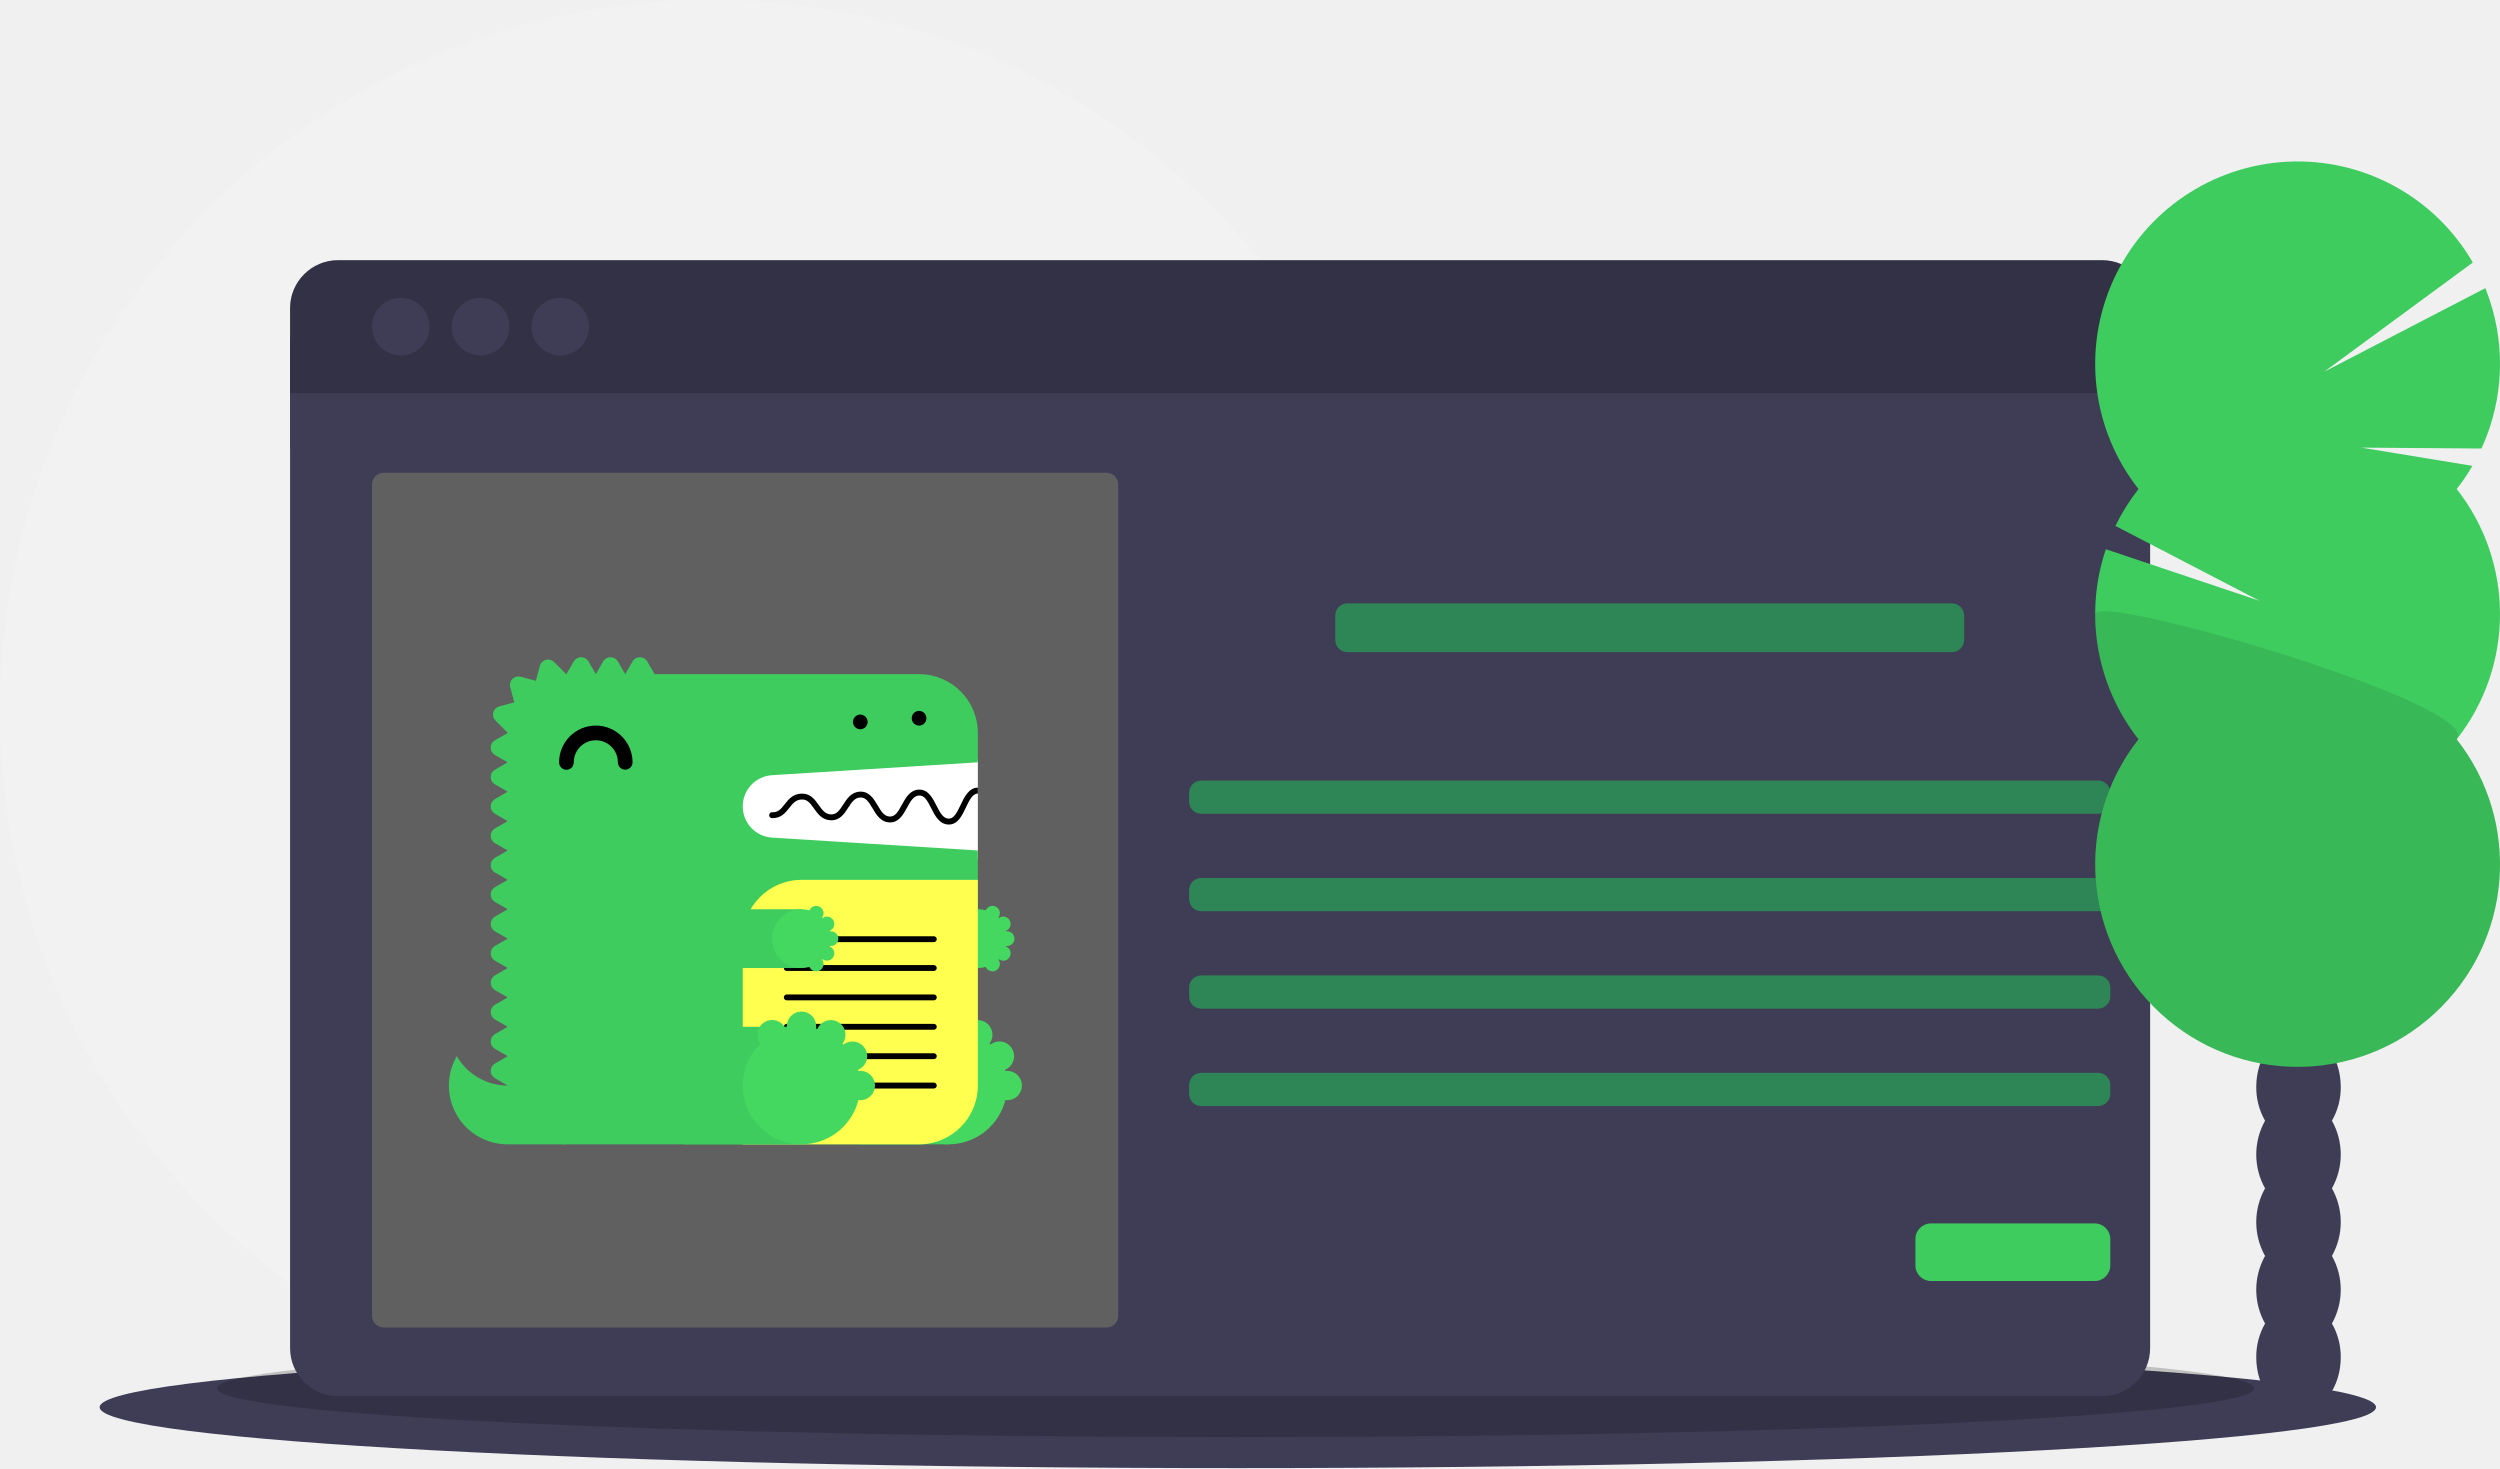
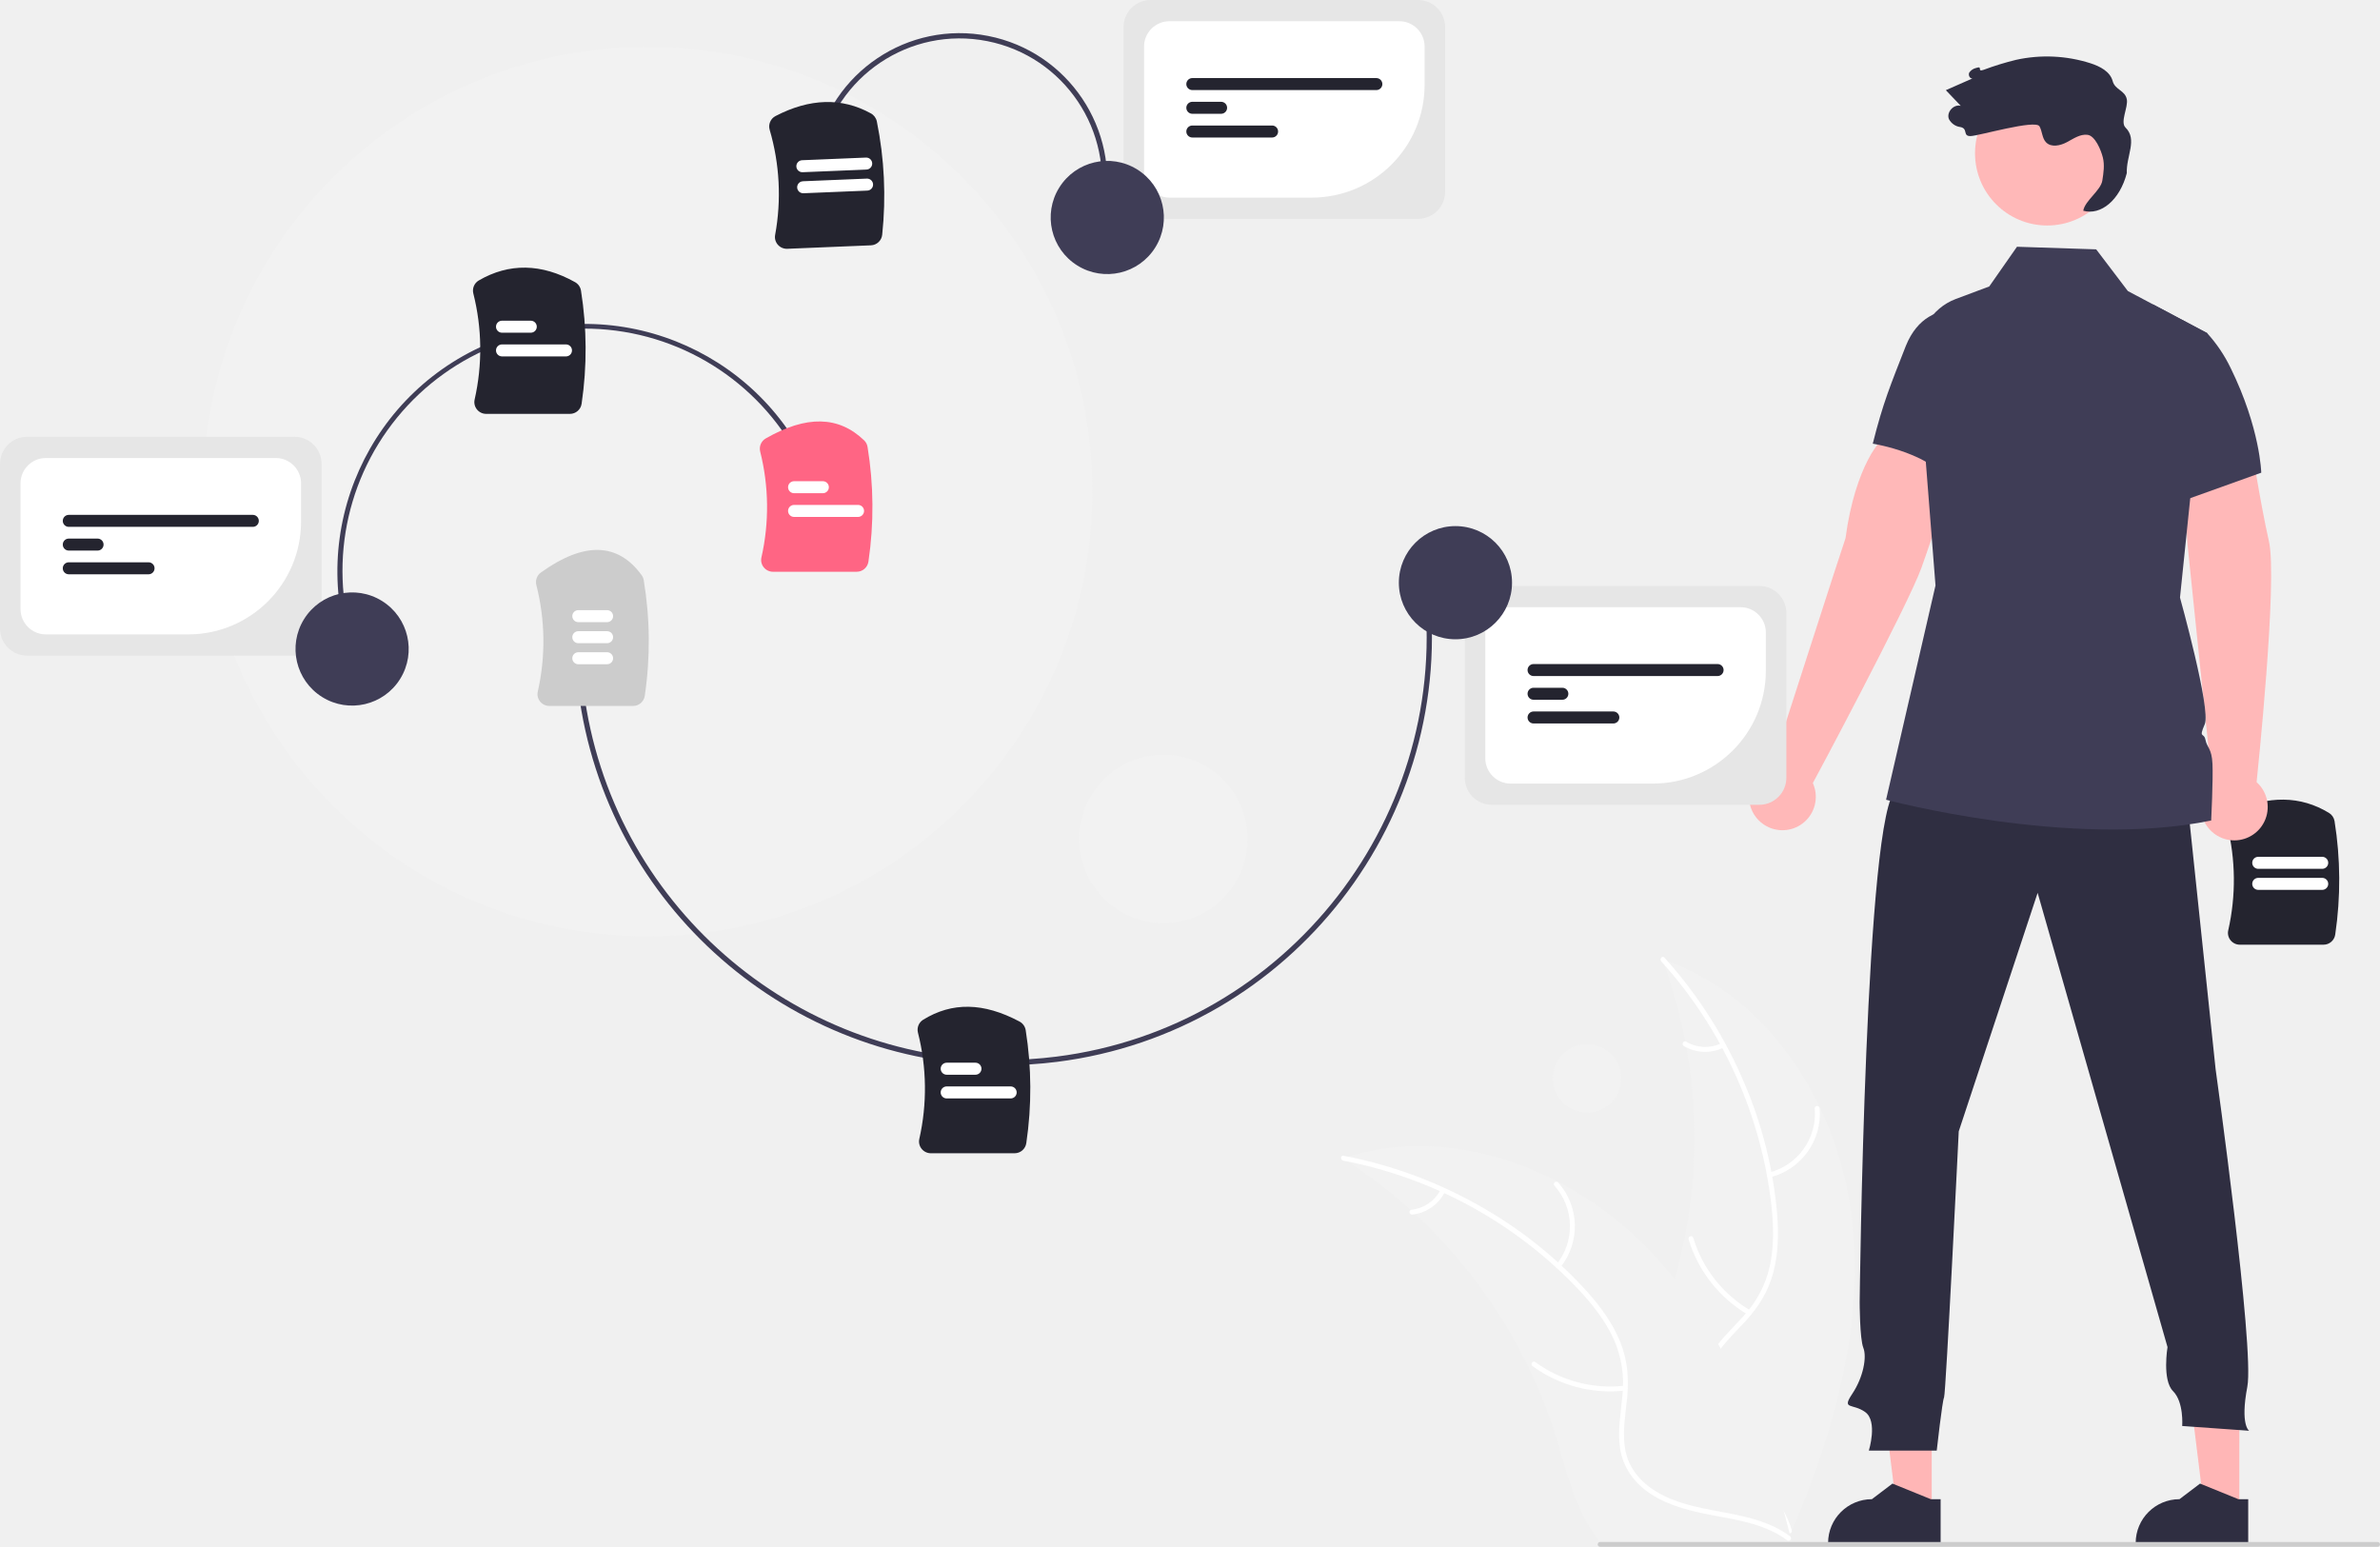
- <svg xmlns="http://www.w3.org/2000/svg" width="1129" height="663" viewBox="0 0 1129 663">
-   <circle cx="321" cy="321" r="321" fill="#f2f2f2" />
-   <ellipse cx="559" cy="635.5" rx="514" ry="27.5" fill="#3f3d56" />
-   <ellipse cx="558" cy="627" rx="460" ry="22" opacity="0.2" />
-   <rect x="131" y="152.5" width="840" height="50" fill="#3f3d56" />
-   <path d="M166.5,727.33A21.67,21.67,0,0,0,188.17,749H984.83A21.67,21.67,0,0,0,1006.5,727.33V296h-840Z" transform="translate(-35.5 -118.5)" fill="#3f3d56" />
-   <path d="M984.83,236H188.17A21.67,21.67,0,0,0,166.5,257.67V296h840V257.67A21.67,21.67,0,0,0,984.83,236Z" transform="translate(-35.5 -118.5)" fill="#3f3d56" />
-   <path d="M984.83,236H188.17A21.67,21.67,0,0,0,166.5,257.67V296h840V257.67A21.67,21.67,0,0,0,984.83,236Z" transform="translate(-35.5 -118.5)" opacity="0.2" />
-   <circle cx="181" cy="147.5" r="13" fill="#3f3d56" />
-   <circle cx="217" cy="147.5" r="13" fill="#3f3d56" />
-   <circle cx="253" cy="147.5" r="13" fill="#3f3d56" />
-   <rect x="168" y="213.5" width="337" height="386" rx="5.335" fill="#606060" />
-   <rect x="603" y="272.5" width="284" height="22" rx="5.476" fill="#2e8555" />
-   <rect x="537" y="352.5" width="416" height="15" rx="5.476" fill="#2e8555" />
-   <rect x="537" y="396.5" width="416" height="15" rx="5.476" fill="#2e8555" />
-   <rect x="537" y="440.5" width="416" height="15" rx="5.476" fill="#2e8555" />
-   <rect x="537" y="484.5" width="416" height="15" rx="5.476" fill="#2e8555" />
-   <rect x="865" y="552.5" width="88" height="26" rx="7.028" fill="#3ecc5f" />
-   <path d="M1088.603,624.616a30.114,30.114,0,0,0,3.983-15.266c0-13.797-8.544-24.981-19.083-24.981s-19.083,11.184-19.083,24.981a30.114,30.114,0,0,0,3.983,15.266,31.248,31.248,0,0,0,0,30.532,31.248,31.248,0,0,0,0,30.532,31.248,31.248,0,0,0,0,30.532,30.114,30.114,0,0,0-3.983,15.266c0,13.797,8.544,24.981,19.083,24.981s19.083-11.184,19.083-24.981a30.114,30.114,0,0,0-3.983-15.266,31.248,31.248,0,0,0,0-30.532,31.248,31.248,0,0,0,0-30.532,31.248,31.248,0,0,0,0-30.532Z" transform="translate(-35.5 -118.5)" fill="#3f3d56" />
-   <ellipse cx="1038.003" cy="460.318" rx="19.083" ry="24.981" fill="#3f3d56" />
-   <ellipse cx="1038.003" cy="429.786" rx="19.083" ry="24.981" fill="#3f3d56" />
-   <path d="M1144.939,339.345a91.611,91.611,0,0,0,7.107-10.461l-50.141-8.235,54.229.403a91.566,91.566,0,0,0,1.746-72.426l-72.754,37.741,67.097-49.321a91.413,91.413,0,1,0-150.971,102.298,91.458,91.458,0,0,0-10.425,16.669l65.087,33.814-69.4-23.292a91.46,91.46,0,0,0,14.738,85.837,91.406,91.406,0,1,0,143.689,0,91.418,91.418,0,0,0,0-113.029Z" transform="translate(-35.5 -118.5)" fill="#3ecc5f" fill-rule="evenodd" />
-   <path d="M981.688,395.859a91.013,91.013,0,0,0,19.561,56.514,91.406,91.406,0,1,0,143.689,0C1157.19,436.821,981.688,385.6,981.688,395.859Z" transform="translate(-35.5 -118.5)" opacity="0.1" />
-   <path d="M365.62,461.436H477.094v45.12H365.62Z" transform="translate(-35.5 -118.5)" fill="#fff" fill-rule="evenodd" />
-   <path d="M264.763,608.741a26.509,26.509,0,0,1-22.962-13.271,26.51,26.51,0,0,0,22.962,39.812H291.304V608.741Z" transform="translate(-35.5 -118.5)" fill="#3ecc5f" fill-rule="evenodd" />
-   <path d="M384.172,468.571l92.922-5.807V449.493a26.541,26.541,0,0,0-26.541-26.541H331.116l-3.318-5.746a3.83,3.83,0,0,0-6.635,0l-3.318,5.746-3.318-5.746a3.83,3.83,0,0,0-6.635,0l-3.318,5.746L301.257,417.205a3.83,3.83,0,0,0-6.635,0L291.304,422.951c-.029,0-.056.004-.086.004l-5.497-5.495a3.829,3.829,0,0,0-6.407,1.717l-1.817,6.773L270.607,424.103a3.83,3.83,0,0,0-4.691,4.693l1.845,6.891-6.771,1.814a3.832,3.832,0,0,0-1.72,6.41l5.497,5.497c0,.028-.004.056-.004.085l-5.746,3.318a3.83,3.83,0,0,0,0,6.635l5.746,3.318L259.016,466.081a3.83,3.83,0,0,0,0,6.635l5.746,3.318-5.746,3.318a3.83,3.83,0,0,0,0,6.635l5.746,3.318-5.746,3.318a3.83,3.83,0,0,0,0,6.635l5.746,3.318-5.746,3.318a3.83,3.83,0,0,0,0,6.635l5.746,3.318-5.746,3.318a3.83,3.83,0,0,0,0,6.635l5.746,3.318-5.746,3.318a3.83,3.83,0,0,0,0,6.635l5.746,3.318-5.746,3.318a3.83,3.83,0,0,0,0,6.635l5.746,3.318L259.016,558.976a3.83,3.83,0,0,0,0,6.635l5.746,3.318-5.746,3.318a3.83,3.83,0,0,0,0,6.635l5.746,3.318-5.746,3.318a3.83,3.83,0,0,0,0,6.635l5.746,3.318-5.746,3.318a3.83,3.83,0,0,0,0,6.635l5.746,3.318A26.541,26.541,0,0,0,291.304,635.283H450.553A26.541,26.541,0,0,0,477.094,608.741V502.575l-92.922-5.807a14.126,14.126,0,0,1,0-28.198" transform="translate(-35.5 -118.5)" fill="#3ecc5f" fill-rule="evenodd" />
-   <path d="M424.011,635.283h39.812V582.2H424.011Z" transform="translate(-35.5 -118.5)" fill="#3ecc5f" fill-rule="evenodd" />
-   <path d="M490.365,602.106a6.602,6.602,0,0,0-.848.085c-.05-.199-.098-.399-.154-.599A6.627,6.627,0,1,0,482.806,590.21q-.22-.225-.445-.446a6.624,6.624,0,1,0-11.397-6.564c-.196-.056-.394-.102-.591-.153a6.64,6.64,0,1,0-13.101,0c-.196.05-.394.097-.591.153a6.628,6.628,0,1,0-11.397,6.564,26.528,26.528,0,1,0,44.231,25.528,6.621,6.621,0,1,0,.848-13.186" transform="translate(-35.5 -118.5)" fill="#44d860" fill-rule="evenodd" />
-   <path d="M437.282,555.658H477.094V529.117H437.282Z" transform="translate(-35.5 -118.5)" fill="#3ecc5f" fill-rule="evenodd" />
-   <path d="M490.365,545.705a3.318,3.318,0,0,0,0-6.635,3.411,3.411,0,0,0-.423.042c-.027-.1-.049-.199-.077-.299a3.319,3.319,0,0,0-1.278-6.379,3.282,3.282,0,0,0-2.001.687q-.109-.113-.223-.223a3.282,3.282,0,0,0,.671-1.983,3.318,3.318,0,0,0-6.37-1.299,13.271,13.271,0,1,0,0,25.541,3.318,3.318,0,0,0,6.37-1.299,3.282,3.282,0,0,0-.671-1.983q.113-.109.223-.223a3.282,3.282,0,0,0,2.001.687,3.318,3.318,0,0,0,1.278-6.379c.028-.098.05-.199.077-.299a3.413,3.413,0,0,0,.423.042" transform="translate(-35.5 -118.5)" fill="#44d860" fill-rule="evenodd" />
-   <path d="M317.845,466.081a3.318,3.318,0,0,1-3.318-3.318,9.953,9.953,0,1,0-19.906,0,3.318,3.318,0,1,1-6.635,0,16.588,16.588,0,1,1,33.177,0,3.318,3.318,0,0,1-3.318,3.318" transform="translate(-35.5 -118.5)" fill-rule="evenodd" />
-   <path d="M370.928,635.283h79.624A26.541,26.541,0,0,0,477.094,608.741v-92.895H397.47a26.541,26.541,0,0,0-26.541,26.541Z" transform="translate(-35.5 -118.5)" fill="#ffff50" fill-rule="evenodd" />
-   <path d="M457.214,556.985H390.808a1.327,1.327,0,0,1,0-2.654h66.407a1.327,1.327,0,0,1,0,2.654m0,26.541H390.808a1.327,1.327,0,1,1,0-2.654h66.407a1.327,1.327,0,0,1,0,2.654m0,26.541H390.808a1.327,1.327,0,1,1,0-2.654h66.407a1.327,1.327,0,0,1,0,2.654m0-66.107H390.808a1.327,1.327,0,0,1,0-2.654h66.407a1.327,1.327,0,0,1,0,2.654m0,26.295H390.808a1.327,1.327,0,0,1,0-2.654h66.407a1.327,1.327,0,0,1,0,2.654m0,26.541H390.808a1.327,1.327,0,0,1,0-2.654h66.407a1.327,1.327,0,0,1,0,2.654M477.094,474.191c-.016,0-.029-.008-.045-.007-4.101.139-6.041,4.241-7.753,7.86-1.786,3.782-3.168,6.241-5.432,6.167-2.507-.09-3.94-2.922-5.458-5.919-1.744-3.442-3.734-7.347-7.913-7.201-4.042.138-5.989,3.708-7.706,6.857-1.827,3.355-3.071,5.395-5.469,5.3-2.557-.093-3.916-2.395-5.489-5.06-1.753-2.967-3.78-6.304-7.878-6.189-3.973.137-5.925,3.165-7.648,5.839-1.822,2.827-3.099,4.549-5.527,4.447-2.618-.093-3.971-2.004-5.535-4.216-1.757-2.486-3.737-5.299-7.823-5.162-3.886.133-5.838,2.614-7.559,4.801-1.635,2.076-2.912,3.718-5.612,3.615a1.328,1.328,0,1,0-.096,2.654c4.004.134,6.032-2.389,7.793-4.628,1.562-1.985,2.91-3.699,5.564-3.789,2.556-.109,3.754,1.48,5.567,4.041,1.721,2.434,3.675,5.194,7.605,5.336,4.118.138,6.099-2.939,7.854-5.663,1.569-2.434,2.922-4.535,5.507-4.624,2.379-.089,3.675,1.792,5.501,4.885,1.721,2.916,3.671,6.219,7.68,6.365,4.147.143,6.15-3.477,7.895-6.682,1.512-2.771,2.938-5.388,5.466-5.476,2.379-.056,3.62,2.117,5.456,5.746,1.715,3.388,3.659,7.226,7.73,7.373l.224.004c4.066,0,5.996-4.081,7.704-7.689,1.512-3.198,2.942-6.211,5.397-6.334Z" transform="translate(-35.5 -118.5)" fill-rule="evenodd" />
-   <path d="M344.387,635.283h53.083V582.2H344.387Z" transform="translate(-35.5 -118.5)" fill="#3ecc5f" fill-rule="evenodd" />
-   <path d="M424.011,602.106a6.602,6.602,0,0,0-.848.085c-.05-.199-.098-.399-.154-.599A6.627,6.627,0,1,0,416.452,590.21q-.22-.225-.445-.446a6.624,6.624,0,1,0-11.397-6.564c-.196-.056-.394-.102-.591-.153a6.64,6.64,0,1,0-13.101,0c-.196.05-.394.097-.591.153a6.628,6.628,0,1,0-11.397,6.564,26.528,26.528,0,1,0,44.231,25.528,6.621,6.621,0,1,0,.848-13.186" transform="translate(-35.5 -118.5)" fill="#44d860" fill-rule="evenodd" />
-   <path d="M344.387,555.658h53.083V529.117H344.387Z" transform="translate(-35.5 -118.5)" fill="#3ecc5f" fill-rule="evenodd" />
-   <path d="M410.74,545.705a3.318,3.318,0,1,0,0-6.635,3.411,3.411,0,0,0-.423.042c-.027-.1-.049-.199-.077-.299a3.319,3.319,0,0,0-1.278-6.379,3.282,3.282,0,0,0-2.001.687q-.109-.113-.223-.223a3.282,3.282,0,0,0,.671-1.983,3.318,3.318,0,0,0-6.37-1.299,13.271,13.271,0,1,0,0,25.541,3.318,3.318,0,0,0,6.37-1.299,3.282,3.282,0,0,0-.671-1.983q.113-.109.223-.223a3.282,3.282,0,0,0,2.001.687,3.318,3.318,0,0,0,1.278-6.379c.028-.098.05-.199.077-.299a3.413,3.413,0,0,0,.423.042" transform="translate(-35.5 -118.5)" fill="#44d860" fill-rule="evenodd" />
-   <path d="M424.011,447.834a3.603,3.603,0,0,1-.65-.066,3.344,3.344,0,0,1-.624-.186,3.447,3.447,0,0,1-.572-.305,5.027,5.027,0,0,1-.504-.411,3.887,3.887,0,0,1-.41-.504,3.275,3.275,0,0,1-.557-1.845,3.602,3.602,0,0,1,.066-.65,3.826,3.826,0,0,1,.184-.624,3.489,3.489,0,0,1,.307-.571,3.197,3.197,0,0,1,.914-.916,3.447,3.447,0,0,1,.572-.305,3.344,3.344,0,0,1,.624-.186,3.069,3.069,0,0,1,1.301,0,3.223,3.223,0,0,1,1.194.491,5.028,5.028,0,0,1,.504.411,4.88,4.88,0,0,1,.411.504,3.382,3.382,0,0,1,.305.571,3.478,3.478,0,0,1,.252,1.274A3.364,3.364,0,0,1,426.36,446.865a5.027,5.027,0,0,1-.504.411,3.306,3.306,0,0,1-1.845.557m26.541-1.659a3.388,3.388,0,0,1-2.35-.969,5.042,5.042,0,0,1-.41-.504,3.275,3.275,0,0,1-.557-1.845,3.387,3.387,0,0,1,.967-2.349,5.026,5.026,0,0,1,.504-.411,3.447,3.447,0,0,1,.572-.305,3.343,3.343,0,0,1,.624-.186,3.07,3.07,0,0,1,1.301,0,3.224,3.224,0,0,1,1.194.491,5.026,5.026,0,0,1,.504.411,3.388,3.388,0,0,1,.969,2.349,3.726,3.726,0,0,1-.066.65,3.374,3.374,0,0,1-.186.624,4.715,4.715,0,0,1-.305.571,4.88,4.88,0,0,1-.411.504,5.026,5.026,0,0,1-.504.411,3.305,3.305,0,0,1-1.845.557" transform="translate(-35.5 -118.5)" fill-rule="evenodd" />
+ <svg xmlns="http://www.w3.org/2000/svg" data-name="Layer 1" width="904.512" height="587.861" viewBox="0 0 904.512 587.861">
+   <path d="M1030.782,515.097H998.979a4.501,4.501,0,0,1-3.535-1.703,4.408,4.408,0,0,1-.863-3.746,86.535,86.535,0,0,0-.42-40.004,4.471,4.471,0,0,1,2.422-5.131c13.284-6.218,25.483-6.056,36.257.48a4.527,4.527,0,0,1,2.143,3.151,141.552,141.552,0,0,1,.259,43.08A4.491,4.491,0,0,1,1030.782,515.097Z" transform="translate(-147.7441 -156.0694)" fill="#24242f" />
+   <path d="M1030.299,494.261h-24.318a2.281,2.281,0,0,1,0-4.562h24.318a2.281,2.281,0,0,1,0,4.562Z" transform="translate(-147.7441 -156.0694)" fill="#fff" />
+   <path d="M1030.299,486.261h-24.318a2.281,2.281,0,0,1,0-4.562h24.318a2.281,2.281,0,0,1,0,4.562Z" transform="translate(-147.7441 -156.0694)" fill="#fff" />
+   <circle cx="246.148" cy="186.839" r="169" fill="#f2f2f2" />
+   <circle cx="442.148" cy="318.839" r="32" fill="#f2f2f2" />
+   <circle cx="603.148" cy="409.839" r="13" fill="#f2f2f2" />
+   <path d="M851.266,617.04c-5.482-41.892-31.73-83.035-71.801-96.422a194.659,194.659,0,0,1,.846,133.644c-6.038,16.659-14.488,34.559-8.601,51.271,3.663,10.399,12.51,18.317,22.375,23.24,9.865,4.923,20.794,7.229,31.585,9.489l2.132,1.741C844.662,701.263,856.748,658.932,851.266,617.04Z" transform="translate(-147.7441 -156.0694)" fill="#f2f2f2" />
+   <path d="M779.073,521.413A166.381,166.381,0,0,1,821.034,614.785c.774,7.452.912,15.079-.671,22.439A41.094,41.094,0,0,1,810.264,656.349c-4.574,5.091-9.843,9.768-13.1,15.882-3.433,6.444-3.52,13.742-1.098,20.549,2.963,8.328,8.743,15.094,14.624,21.515,6.53,7.129,13.426,14.43,16.243,23.918.341,1.15,2.105.553,1.764-.595-4.901-16.508-21.016-25.8-28.768-40.647-3.617-6.928-5.168-14.988-1.866-22.347,2.888-6.435,8.316-11.263,12.992-16.378,4.91-5.37,8.663-11.252,10.571-18.333,1.951-7.243,2.112-14.891,1.532-22.33a161.419,161.419,0,0,0-12.103-48.977,169.331,169.331,0,0,0-30.76-48.598c-.802-.886-2.02.524-1.223,1.404Z" transform="translate(-147.7441 -156.0694)" fill="#fff" />
+   <path d="M820.46,603.52a24.962,24.962,0,0,0,18.834-26.27c-.103-1.194-1.962-1.09-1.86.105a23.115,23.115,0,0,1-17.569,24.401c-1.164.285-.562,2.047.595,1.764Z" transform="translate(-147.7441 -156.0694)" fill="#fff" />
+   <path d="M812.923,654.074a48.113,48.113,0,0,1-21.662-27.571c-.345-1.148-2.109-.552-1.764.595a50.045,50.045,0,0,0,22.6,28.645c1.036.606,1.858-1.066.827-1.668Z" transform="translate(-147.7441 -156.0694)" fill="#fff" />
+   <path d="M801.933,552.547a14.13,14.13,0,0,1-13.394-.594c-1.028-.619-1.848,1.054-.827,1.668a15.834,15.834,0,0,0,14.816.69.962.962,0,0,0,.585-1.18.936.936,0,0,0-1.18-.585Z" transform="translate(-147.7441 -156.0694)" fill="#fff" />
+   <path d="M658.067,596.282c.631.405,1.262.809,1.894,1.229a186.083,186.083,0,0,1,23.911,18.423c.585.515,1.17,1.046,1.739,1.576a196.173,196.173,0,0,1,42.977,58.047,190.508,190.508,0,0,1,10.608,26.932c3.932,12.752,7.181,26.891,14.87,37.293a32.684,32.684,0,0,0,2.566,3.127l68.88-.441c.156-.08.313-.143.47-.223l2.751.108c-.114-.486-.242-.989-.356-1.475-.065-.282-.145-.565-.21-.847-.048-.188-.097-.377-.129-.549-.016-.063-.032-.125-.048-.173-.033-.173-.081-.33-.114-.486q-1.064-4.213-2.191-8.425c-0-.016-0-.016-.016-.031-5.779-21.384-13.395-42.473-23.969-61.736-.318-.579-.636-1.175-.986-1.754a181.788,181.788,0,0,0-16.487-24.663,160.709,160.709,0,0,0-10.781-12.174,133.641,133.641,0,0,0-33.602-24.836c-24.788-12.886-53.422-17.7-79.773-9.563C659.4,595.849,658.741,596.057,658.067,596.282Z" transform="translate(-147.7441 -156.0694)" fill="#f2f2f2" />
+   <path d="M658.227,597.155A166.381,166.381,0,0,1,747.947,646.444c5.105,5.484,9.806,11.491,12.974,18.321a41.094,41.094,0,0,1,3.452,21.35c-.587,6.819-1.978,13.725-.897,20.568,1.139,7.212,5.463,13.092,11.495,17.068,7.38,4.865,16.068,6.788,24.63,8.374,9.506,1.76,19.408,3.438,27.37,9.318.965.712,2.014-.826,1.05-1.537-13.853-10.23-32.314-7.946-47.442-15.134-7.059-3.354-13.151-8.855-14.944-16.719-1.569-6.877-.141-14,.513-20.899.687-7.244.143-14.2-2.597-21.002-2.803-6.958-7.279-13.162-12.222-18.752a161.419,161.419,0,0,0-39.151-31.819A169.331,169.331,0,0,0,658.358,595.297c-1.174-.225-1.297,1.634-.131,1.858Z" transform="translate(-147.7441 -156.0694)" fill="#fff" />
+   <path d="M740.707,637.795a24.962,24.962,0,0,0-.779-32.314c-.801-.891-2.223.311-1.422,1.203a23.115,23.115,0,0,1,.663,30.061c-.758.928.784,1.973,1.537,1.05Z" transform="translate(-147.7441 -156.0694)" fill="#fff" />
+   <path d="M765.126,682.697a48.113,48.113,0,0,1-33.896-8.972c-.967-.709-2.017.829-1.05,1.537A50.045,50.045,0,0,0,765.47,684.527c1.192-.14.841-1.969-.344-1.83Z" transform="translate(-147.7441 -156.0694)" fill="#fff" />
+   <path d="M695.224,608.25a14.13,14.13,0,0,1-11.052,7.59c-1.194.125-.841,1.954.344,1.83a15.834,15.834,0,0,0,12.245-8.37.962.962,0,0,0-.243-1.294.936.936,0,0,0-1.294.243Z" transform="translate(-147.7441 -156.0694)" fill="#fff" />
+   <path d="M988.435,453.319l-9.315-90.164-2.459-37.108,26.072-4.714s3.904,25.51,7.32,40.481c3.371,14.773-4.49,89.526-4.698,91.498a12.685,12.685,0,1,1-16.92.008Z" transform="translate(-147.7441 -156.0694)" fill="#ffb8b8" />
+   <polygon points="734.148 574.092 720.884 574.092 714.574 522.932 734.15 522.933 734.148 574.092" fill="#ffb6b6" />
+   <path d="M885.274,743.019l-42.768-.002v-.541a16.647,16.647,0,0,1,16.646-16.646h.001l7.812-5.927,14.576,5.928,3.733 0Z" transform="translate(-147.7441 -156.0694)" fill="#2f2e41" />
+   <polygon points="851.045 574.092 837.782 574.092 831.472 522.932 851.048 522.933 851.045 574.092" fill="#ffb6b6" />
+   <path d="M1002.172,743.019l-42.768-.002v-.541a16.647,16.647,0,0,1,16.646-16.646h.001l7.812-5.927,14.576,5.928,3.733 0Z" transform="translate(-147.7441 -156.0694)" fill="#2f2e41" />
+   <path d="M978.616,456.351,989.772,562.331s14.851,106.117,12.062,120.759.697,16.734.697,16.734l-25.448-1.812s.697-9.064-3.486-13.248-2.092-16.734-2.092-16.734L922.14,495.396l-29.981,90.641s-4.881,99.706-5.578,101.1-2.789,20.22-2.789,20.22h-25.798s3.486-11.156-1.395-14.642-9.064-.697-4.881-6.972,5.578-13.945,4.183-17.431-1.395-17.431-1.395-17.431,2.092-188.255,13.945-194.53S978.616,456.351,978.616,456.351Z" transform="translate(-147.7441 -156.0694)" fill="#2f2e41" />
+   <circle cx="778.04" cy="58.259" r="27.439" fill="#ffb8b8" />
+   <path d="M1007.129,335.717l-26.986,9.678-8.219,2.945-5.999-76.627,20.589,10.92a.431.431,0,0,1,.091.09,55.716,55.716,0,0,1,8.863,13.149C1006.757,318.825,1007.129,335.717,1007.129,335.717Z" transform="translate(-147.7441 -156.0694)" fill="#3f3d56" />
+   <path d="M821.225,446.845s27.428-85.219,27.907-86.241c3.592-27.28,13.925-39.314,15.474-38.008l26.668,9.239s-7.932,25.119-13.303,40.039c-5.132,14.257-40.278,80.08-41.265,81.799a12.685,12.685,0,1,1-15.481-6.829Z" transform="translate(-147.7441 -156.0694)" fill="#ffb8b8" />
+   <path d="M904.084,276.648s-23.089-11.316-32.044,10.909c-5.865,14.988-8.642,21.526-12.558,37.138,0,0,23.535,3.531,31.082,16.831Z" transform="translate(-147.7441 -156.0694)" fill="#3f3d56" />
+   <path d="M988.099,467.902c-53.139,10.974-123.558-7.893-123.558-7.893L883.326,378.579l-6.679-85.218c-.816-10.421,5.12-20.19,14.354-23.651l12.75-4.776,10.539-15.088,30.103.988,12.034,15.84,9.497,5.038,20.589,10.92.091.045v.045l-6.461,62.672-3.897,37.788s11.835,42.5,9.406,48.136c-2.429,5.627-.317,2.909.272,5.917.589,3.009,2.392,3.199,2.664,9.125C988.869,452.279,988.099,467.902,988.099,467.902Z" transform="translate(-147.7441 -156.0694)" fill="#3f3d56" />
+   <path d="M955.55,204.557c-2.168-2.139,1.096-7.802.479-10.785-.707-3.42-4.476-3.52-5.375-6.895-.967-3.63-4.835-5.607-8.412-6.757a54.391,54.391,0,0,0-28.347-1.298,108.201,108.201,0,0,0-12.263,3.778c-2.768.974-.099-1.677-2.866-.703a4.345,4.345,0,0,0-2.595,1.722c-.498.941.173,2.445,1.22,2.255q-5.068,2.235-10.137,4.47,2.843,2.978,5.685,5.956c-2.694-.767-5.566,2.445-4.504,5.037a5.693,5.693,0,0,0,4.356,3.016c3.044.592.735,3.489,3.835,3.432s24.719-6.412,26.227-3.702c1.073,1.93.955,4.486,2.488,6.075,1.961,2.034,5.384,1.29,7.879-.034,2.495-1.324,5.026-3.144,7.834-2.827,2.931.331,5.147,5.747,5.869,8.607.722,2.86.266,5.869-.193,8.782-.603,3.826-6.644,7.653-7.247,11.479,6.704,1.854,13.895-4.045,16.546-14.303C955.765,215.379,960.17,209.116,955.55,204.557Z" transform="translate(-147.7441 -156.0694)" fill="#2f2e41" />
+   <path d="M528.991,560.913c-80.774.004-151.053-60.252-161.435-142.438l1.984-.251c10.254,81.171,79.677,140.684,159.452,140.688a161.36,161.36,0,0,0,20.273-1.279c87.986-11.115,150.524-91.739,139.409-179.725l1.984-.251c11.253,89.08-52.063,170.708-141.143,181.96A163.744,163.744,0,0,1,528.991,560.913Z" transform="translate(-147.7441 -156.0694)" fill="#3f3d56" />
+   <path d="M533.329,594.362H501.525a4.5,4.5,0,0,1-3.535-1.703,4.408,4.408,0,0,1-.863-3.746,86.516,86.516,0,0,0-.52-40.401,4.477,4.477,0,0,1,1.951-4.874c11.002-6.816,22.983-6.603,36.628.652a4.551,4.551,0,0,1,2.368,3.275,141.562,141.562,0,0,1,.234,42.924A4.491,4.491,0,0,1,533.329,594.362Z" transform="translate(-147.7441 -156.0694)" fill="#24242f" />
+   <path d="M388.329,424.362H356.525a4.5,4.5,0,0,1-3.535-1.703,4.408,4.408,0,0,1-.863-3.746,86.49,86.49,0,0,0-.555-40.536,4.509,4.509,0,0,1,1.75-4.738c16.354-11.762,29.232-11.42,38.279,1.016a4.519,4.519,0,0,1,.792,1.91,141.54,141.54,0,0,1,.396,43.925A4.491,4.491,0,0,1,388.329,424.362Z" transform="translate(-147.7441 -156.0694)" fill="#ccc" />
+   <path d="M518.469,564.513H507.528a2.281,2.281,0,0,1,0-4.562h10.941a2.281,2.281,0,0,1,0,4.562Z" transform="translate(-147.7441 -156.0694)" fill="#fff" />
+   <path d="M531.846,573.526H507.528a2.281,2.281,0,0,1,0-4.562h24.318a2.281,2.281,0,0,1,0,4.562Z" transform="translate(-147.7441 -156.0694)" fill="#fff" />
+   <path d="M378.469,392.513H367.528a2.281,2.281,0,0,1,0-4.562h10.941a2.281,2.281,0,0,1,0,4.562Z" transform="translate(-147.7441 -156.0694)" fill="#fff" />
+   <path d="M378.469,400.513H367.528a2.281,2.281,0,0,1,0-4.562h10.941a2.281,2.281,0,0,1,0,4.562Z" transform="translate(-147.7441 -156.0694)" fill="#fff" />
+   <path d="M378.469,408.513H367.528a2.281,2.281,0,0,1,0-4.562h10.941a2.281,2.281,0,0,1,0,4.562Z" transform="translate(-147.7441 -156.0694)" fill="#fff" />
+   <path d="M816.37,461.935H714.705a10.288,10.288,0,0,1-10.277-10.277V389.042A10.288,10.288,0,0,1,714.705,378.765H816.37a10.288,10.288,0,0,1,10.277,10.277v62.616A10.288,10.288,0,0,1,816.37,461.935Z" transform="translate(-147.7441 -156.0694)" fill="#e6e6e6" />
+   <path d="M775.977,453.869H721.852a9.636,9.636,0,0,1-9.625-9.625v-47.79a9.636,9.636,0,0,1,9.625-9.625h87.373a9.635,9.635,0,0,1,9.625,9.625v14.543A42.92,42.92,0,0,1,775.977,453.869Z" transform="translate(-147.7441 -156.0694)" fill="#fff" />
+   <path d="M800.508,412.999H730.568a2.281,2.281,0,1,1,0-4.562h69.941a2.281,2.281,0,1,1,0,4.562Z" transform="translate(-147.7441 -156.0694)" fill="#24242f" />
+   <path d="M741.508,422.012H730.568a2.281,2.281,0,0,1,0-4.562h10.941a2.281,2.281,0,0,1,0,4.562Z" transform="translate(-147.7441 -156.0694)" fill="#24242f" />
+   <path d="M760.885,431.026H730.568a2.281,2.281,0,0,1,0-4.562h30.318a2.281,2.281,0,1,1,0,4.562Z" transform="translate(-147.7441 -156.0694)" fill="#24242f" />
+   <circle cx="553.137" cy="221.448" r="21.506" fill="#3f3d56" />
+   <path d="M457.431,213.919a56.086,56.086,0,1,1,110.057,21.683l-1.963-.387a54.085,54.085,0,1,0-106.131-20.91Z" transform="translate(-147.7441 -156.0694)" fill="#3f3d56" />
+   <path d="M478.728,249.303,446.952,250.62a4.501,4.501,0,0,1-3.602-1.555,4.408,4.408,0,0,1-1.017-3.707,86.535,86.535,0,0,0-2.075-39.953,4.471,4.471,0,0,1,2.208-5.227c13.015-6.762,25.211-7.105,36.246-1.02a4.527,4.527,0,0,1,2.272,3.06,141.552,141.552,0,0,1,2.042,43.032A4.491,4.491,0,0,1,478.728,249.303Z" transform="translate(-147.7441 -156.0694)" fill="#24242f" />
+   <path d="M477.384,228.506,453.087,229.512a2.281,2.281,0,1,1-.189-4.558l24.297-1.006a2.281,2.281,0,0,1,.189,4.558Z" transform="translate(-147.7441 -156.0694)" fill="#fff" />
+   <path d="M477.053,220.513l-24.297,1.006a2.281,2.281,0,0,1-.189-4.558l24.297-1.006a2.281,2.281,0,0,1,.189,4.558Z" transform="translate(-147.7441 -156.0694)" fill="#fff" />
+   <path d="M686.686,239.239H585.021a10.288,10.288,0,0,1-10.277-10.277V166.346a10.288,10.288,0,0,1,10.277-10.277H686.686a10.288,10.288,0,0,1,10.277,10.277v62.616A10.288,10.288,0,0,1,686.686,239.239Z" transform="translate(-147.7441 -156.0694)" fill="#e6e6e6" />
+   <path d="M646.293,231.174H592.167a9.636,9.636,0,0,1-9.625-9.625v-47.79a9.636,9.636,0,0,1,9.625-9.625h87.373a9.635,9.635,0,0,1,9.625,9.625v14.543A42.92,42.92,0,0,1,646.293,231.174Z" transform="translate(-147.7441 -156.0694)" fill="#fff" />
+   <path d="M670.824,190.303H600.883a2.281,2.281,0,1,1,0-4.562h69.941a2.281,2.281,0,1,1,0,4.562Z" transform="translate(-147.7441 -156.0694)" fill="#24242f" />
+   <path d="M611.824,199.317H600.883a2.281,2.281,0,0,1,0-4.562h10.941a2.281,2.281,0,0,1,0,4.562Z" transform="translate(-147.7441 -156.0694)" fill="#24242f" />
+   <path d="M631.201,208.33H600.883a2.281,2.281,0,0,1,0-4.562h30.318a2.281,2.281,0,0,1,0,4.562Z" transform="translate(-147.7441 -156.0694)" fill="#24242f" />
+   <circle cx="568.562" cy="238.725" r="21.506" transform="translate(-82.08946 439.498) rotate(-58.13426)" fill="#3f3d56" />
+   <path d="M1051.337,743.931H755.865a.919.919,0,0,1,0-1.839h295.471a.919.919,0,1,1,0,1.839Z" transform="translate(-147.7441 -156.0694)" fill="#ccc" />
+   <path d="M282.072,406.499A94.031,94.031,0,0,1,457.97,339.961l-1.871.708a92.031,92.031,0,1,0-172.156,65.122Z" transform="translate(-147.7441 -156.0694)" fill="#3f3d56" />
+   <path d="M364.329,313.362H332.525a4.5,4.5,0,0,1-3.535-1.703,4.408,4.408,0,0,1-.863-3.746,86.514,86.514,0,0,0-.497-40.309,4.462,4.462,0,0,1,2.058-4.938c11.521-6.706,23.823-6.501,36.565.61a4.513,4.513,0,0,1,2.293,3.234,141.561,141.561,0,0,1,.243,42.979A4.491,4.491,0,0,1,364.329,313.362Z" transform="translate(-147.7441 -156.0694)" fill="#24242f" />
+   <path d="M349.469,282.513H338.528a2.281,2.281,0,0,1,0-4.562h10.941a2.281,2.281,0,0,1,0,4.562Z" transform="translate(-147.7441 -156.0694)" fill="#fff" />
+   <path d="M362.846,291.526H338.528a2.281,2.281,0,0,1,0-4.562h24.318a2.281,2.281,0,0,1,0,4.562Z" transform="translate(-147.7441 -156.0694)" fill="#fff" />
+   <path d="M259.686,405.239H158.021a10.288,10.288,0,0,1-10.277-10.277V332.346a10.288,10.288,0,0,1,10.277-10.277H259.686a10.288,10.288,0,0,1,10.277,10.277v62.616A10.288,10.288,0,0,1,259.686,405.239Z" transform="translate(-147.7441 -156.0694)" fill="#e6e6e6" />
+   <path d="M219.293,397.174H165.167a9.636,9.636,0,0,1-9.625-9.625v-47.79a9.636,9.636,0,0,1,9.625-9.625h87.373a9.635,9.635,0,0,1,9.625,9.625v14.543A42.92,42.92,0,0,1,219.293,397.174Z" transform="translate(-147.7441 -156.0694)" fill="#fff" />
+   <path d="M243.824,356.303H173.883a2.281,2.281,0,1,1,0-4.562h69.941a2.281,2.281,0,1,1,0,4.562Z" transform="translate(-147.7441 -156.0694)" fill="#24242f" />
+   <path d="M184.824,365.317H173.883a2.281,2.281,0,0,1,0-4.562h10.941a2.281,2.281,0,0,1,0,4.562Z" transform="translate(-147.7441 -156.0694)" fill="#24242f" />
+   <path d="M204.201,374.33H173.883a2.281,2.281,0,0,1,0-4.562h30.318a2.281,2.281,0,0,1,0,4.562Z" transform="translate(-147.7441 -156.0694)" fill="#24242f" />
+   <circle cx="281.562" cy="402.725" r="21.506" transform="translate(-356.8565 273.1719) rotate(-58.13426)" fill="#3f3d56" />
+   <path d="M473.329,373.362H441.525a4.5,4.5,0,0,1-3.535-1.703,4.408,4.408,0,0,1-.863-3.746,86.52,86.52,0,0,0-.479-40.24,4.489,4.489,0,0,1,2.124-4.978c15.45-8.844,27.683-8.6,37.4.747a4.441,4.441,0,0,1,1.279,2.476,141.556,141.556,0,0,1,.338,43.572A4.491,4.491,0,0,1,473.329,373.362Z" transform="translate(-147.7441 -156.0694)" fill="#ff6584" />
+   <path d="M460.469,343.513H449.528a2.281,2.281,0,0,1,0-4.562h10.941a2.281,2.281,0,0,1,0,4.562Z" transform="translate(-147.7441 -156.0694)" fill="#fff" />
+   <path d="M473.846,352.526H449.528a2.281,2.281,0,0,1,0-4.562h24.318a2.281,2.281,0,0,1,0,4.562Z" transform="translate(-147.7441 -156.0694)" fill="#fff" />
</svg>
